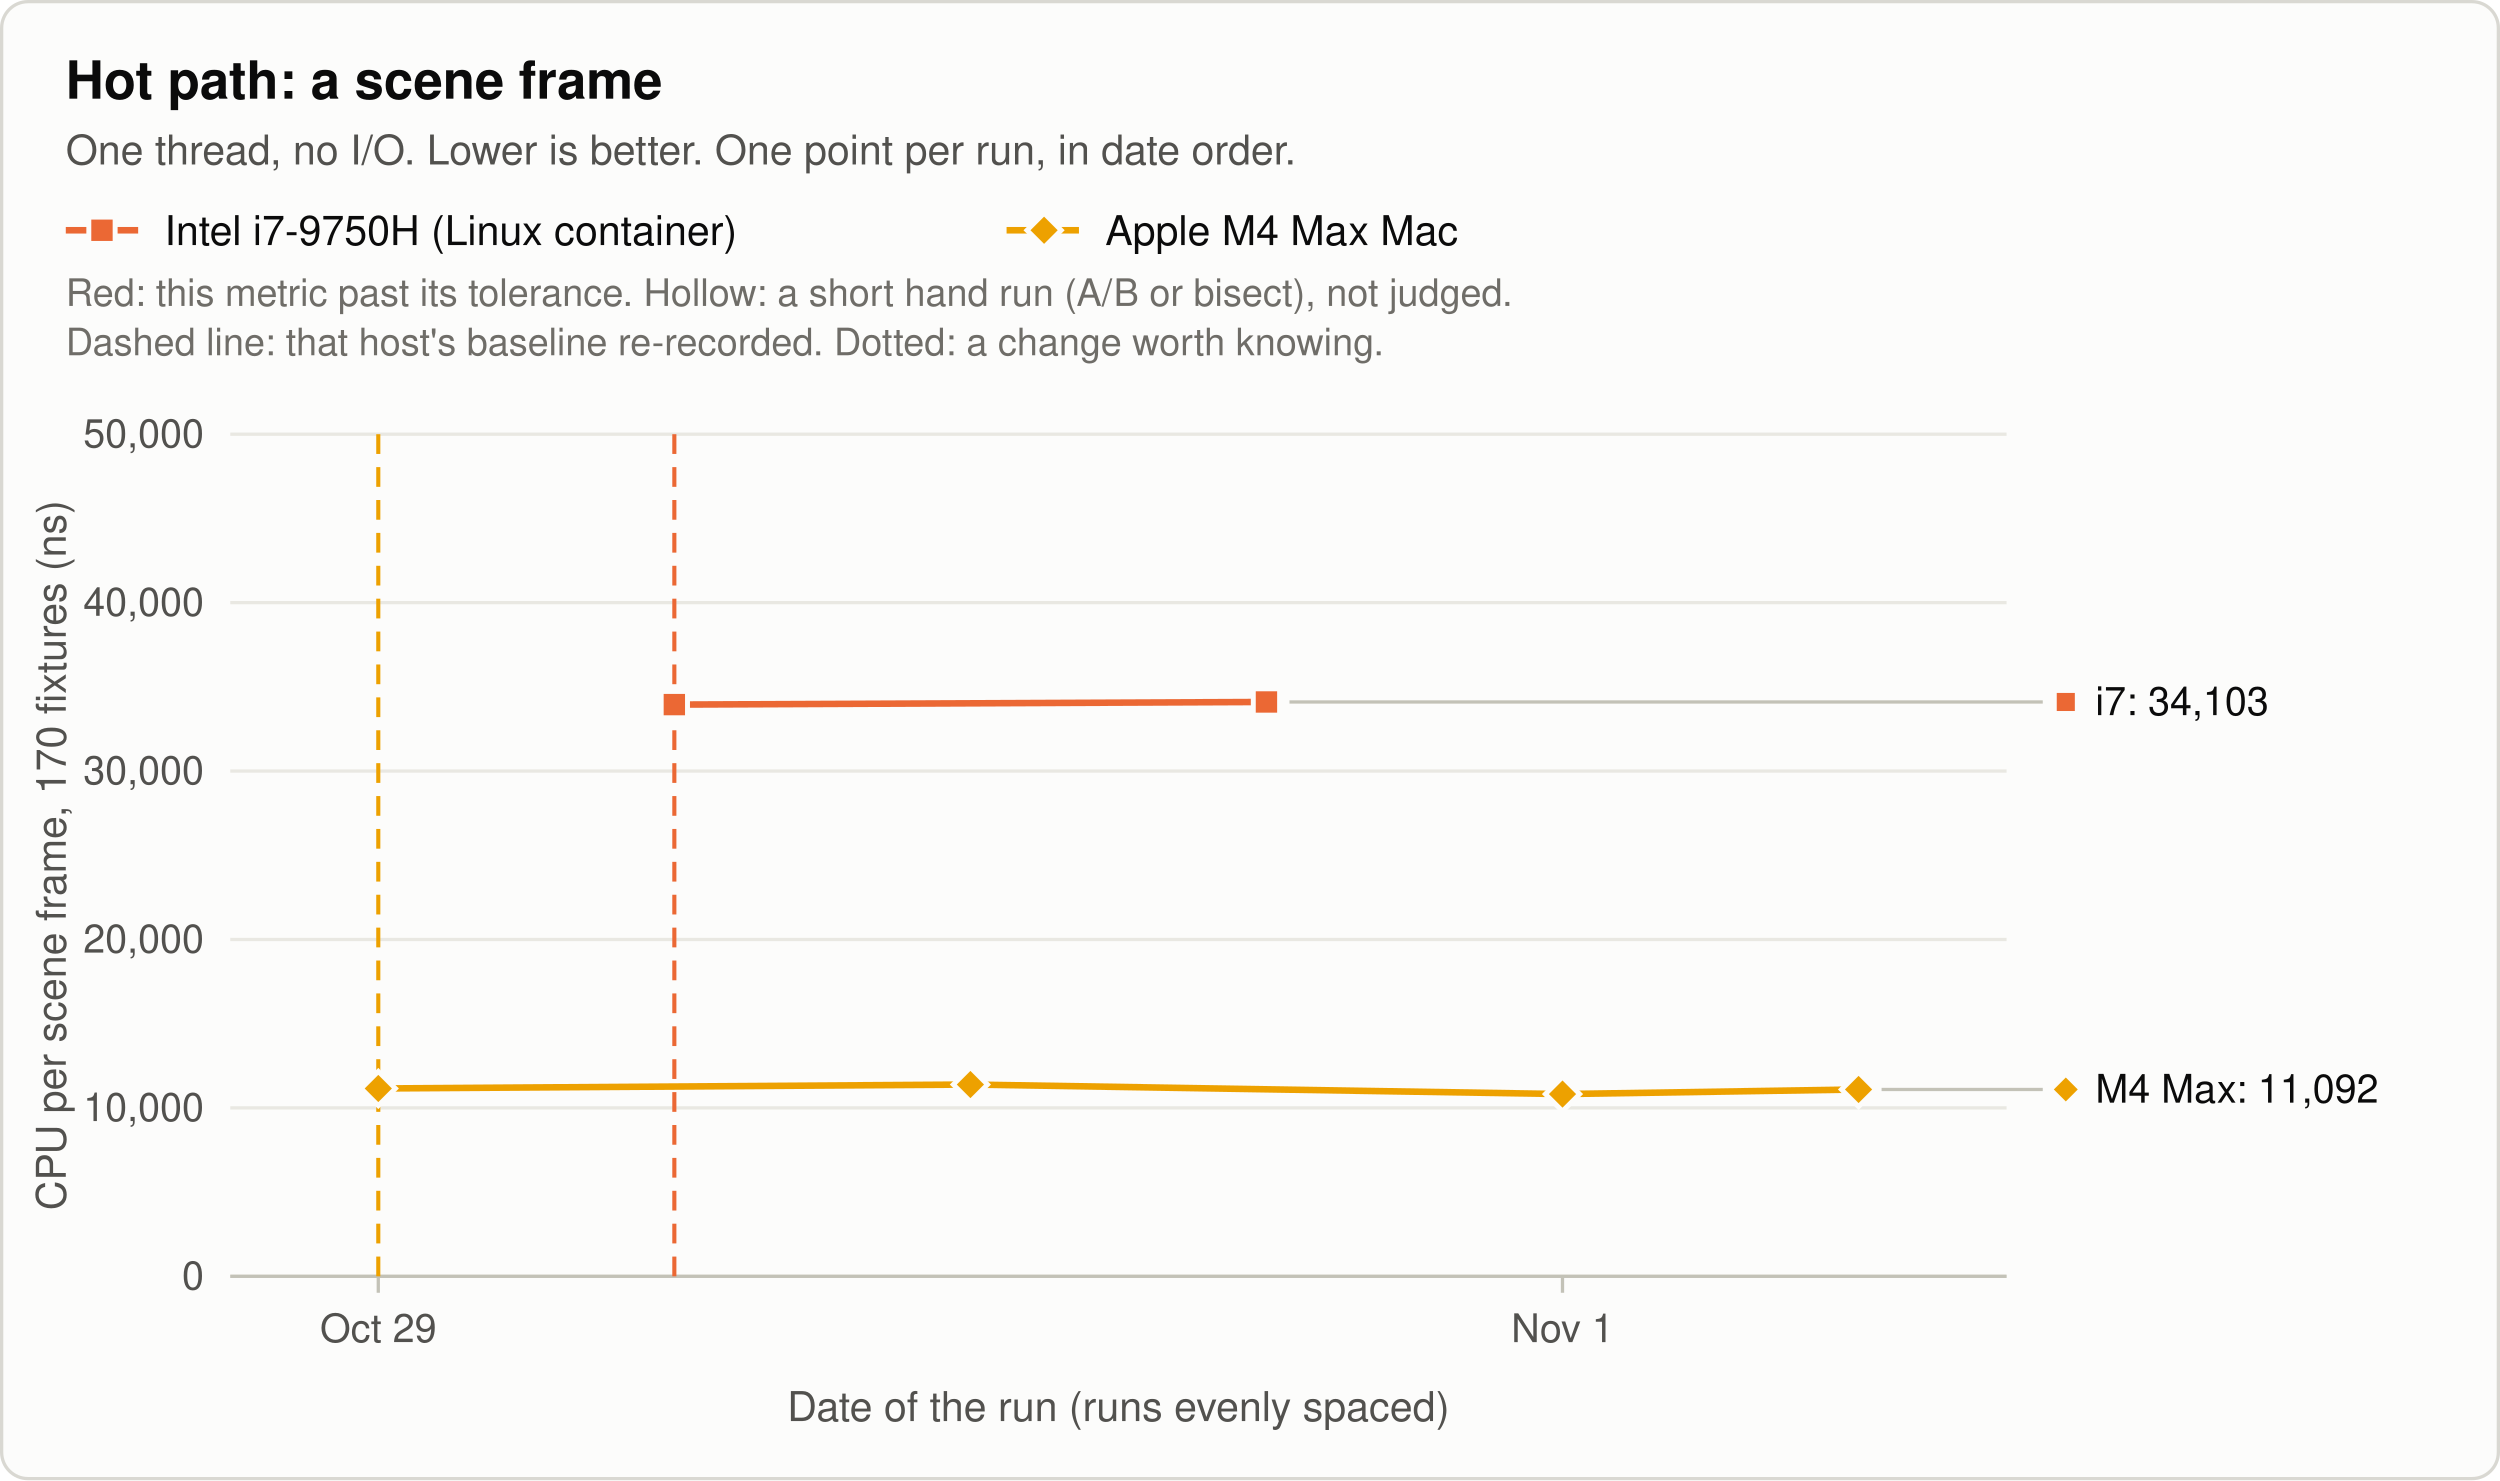
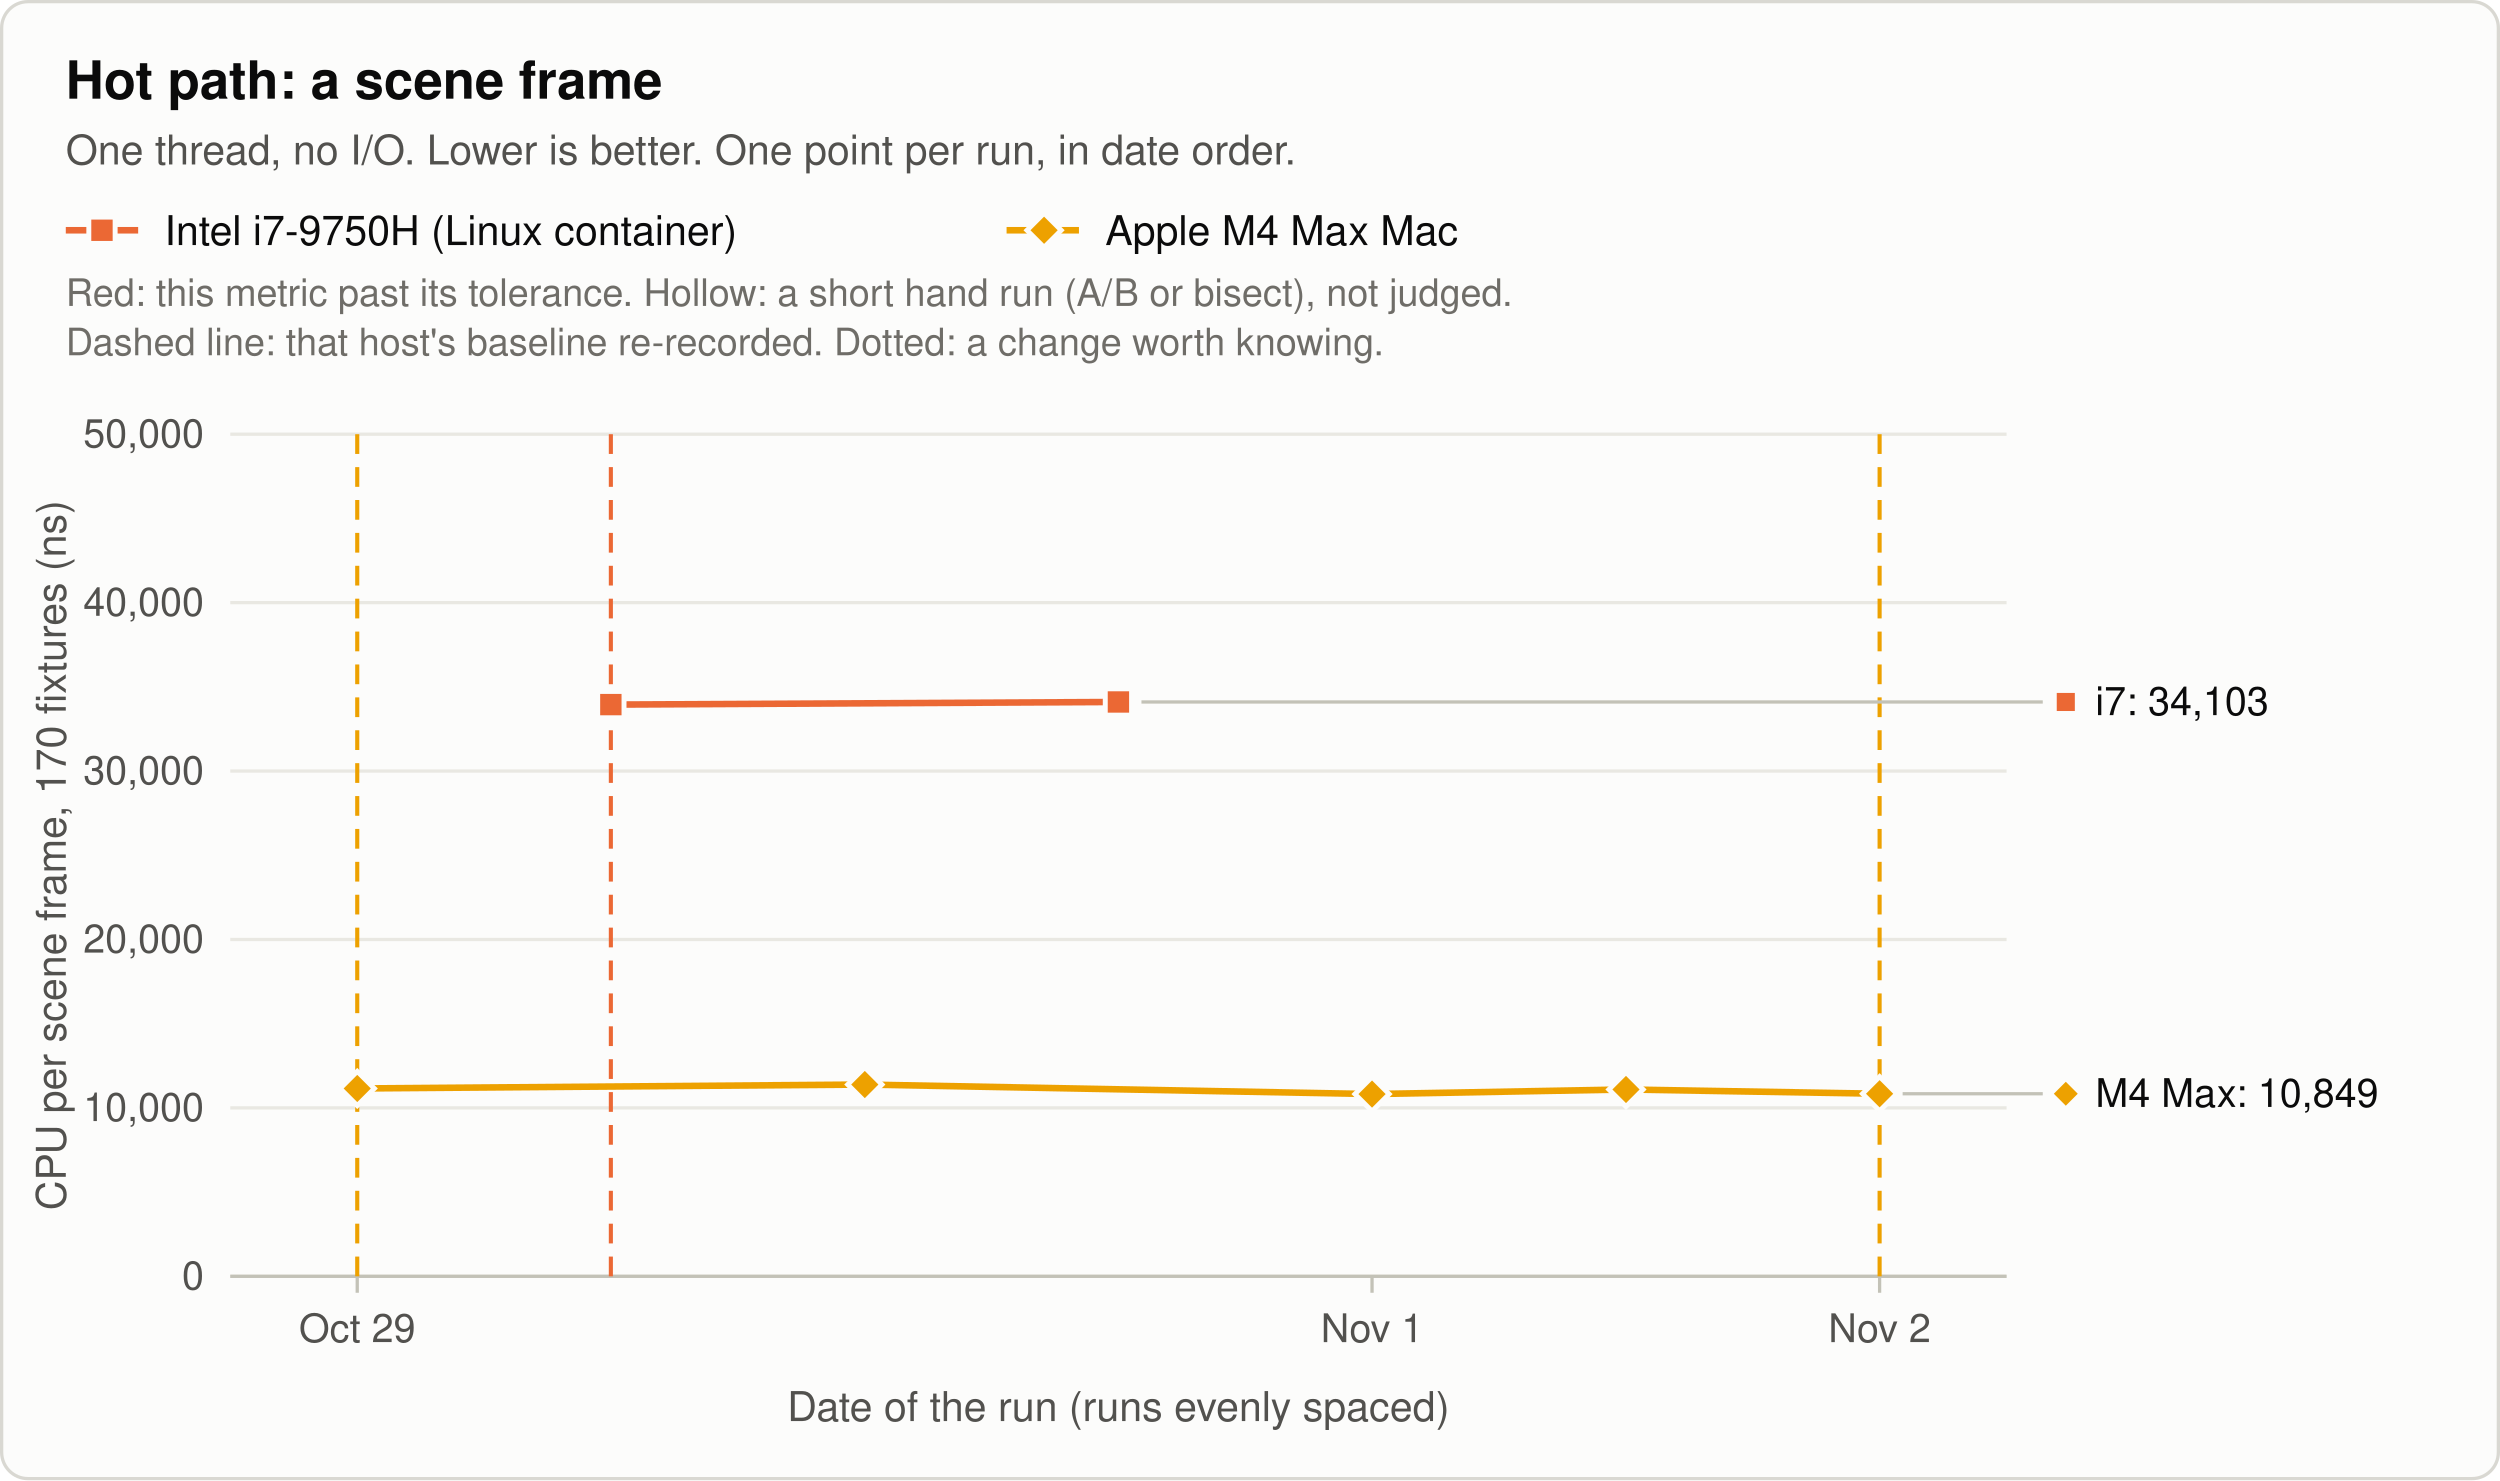
<svg xmlns="http://www.w3.org/2000/svg" width="760" height="450" viewBox="0 0 760 450" font-family="system-ui, -apple-system, 'Segoe UI', Helvetica, Arial, sans-serif" role="img" aria-labelledby="t d">
  <rect x="0.5" y="0.5" width="759" height="449" rx="8" fill="#fcfcfb" stroke="#d9d8d2" />
  <text x="20" y="30" font-size="16" font-weight="600" fill="#0b0b0b">Hot path: a scene frame</text>
  <text x="20" y="50" font-size="12.5" fill="#52514e">One thread, no I/O. Lower is better. One point per run, in date order.</text>
  <line x1="20" y1="70" x2="42" y2="70" stroke="#eb6834" stroke-width="2" />
  <rect x="27" y="66" width="8" height="8" fill="#eb6834" stroke="#fcfcfb" stroke-width="1.5" />
  <text x="50" y="74.5" font-size="12.5" fill="#0b0b0b">Intel i7-9750H (Linux container)</text>
  <line x1="306" y1="70" x2="328" y2="70" stroke="#eda100" stroke-width="2" />
  <polygon points="317.4,64.8 322.6,70 317.4,75.2 312.2,70" fill="#eda100" stroke="#fcfcfb" stroke-width="1.5" />
  <text x="336" y="74.5" font-size="12.5" fill="#0b0b0b">Apple M4 Max Mac</text>
  <text x="20" y="93" font-size="11.5" fill="#6f6d68">Red: this metric past its tolerance. Hollow: a short hand run (A/B or bisect), not judged.</text>
  <text x="20" y="108" font-size="11.5" fill="#6f6d68">Dashed line: that host's baseline re-recorded. Dotted: a change worth knowing.</text>
  <line x1="70" y1="388" x2="610" y2="388" stroke="#e9e8e2" stroke-width="1" />
  <text x="62" y="392" font-size="12" fill="#52514e" text-anchor="end">0</text>
  <line x1="70" y1="336.8" x2="610" y2="336.8" stroke="#e9e8e2" stroke-width="1" />
  <text x="62" y="340.8" font-size="12" fill="#52514e" text-anchor="end">10,000</text>
  <line x1="70" y1="285.6" x2="610" y2="285.6" stroke="#e9e8e2" stroke-width="1" />
  <text x="62" y="289.6" font-size="12" fill="#52514e" text-anchor="end">20,000</text>
  <line x1="70" y1="234.4" x2="610" y2="234.4" stroke="#e9e8e2" stroke-width="1" />
  <text x="62" y="238.4" font-size="12" fill="#52514e" text-anchor="end">30,000</text>
  <line x1="70" y1="183.2" x2="610" y2="183.2" stroke="#e9e8e2" stroke-width="1" />
  <text x="62" y="187.2" font-size="12" fill="#52514e" text-anchor="end">40,000</text>
  <line x1="70" y1="132" x2="610" y2="132" stroke="#e9e8e2" stroke-width="1" />
  <text x="62" y="136" font-size="12" fill="#52514e" text-anchor="end">50,000</text>
-   <line x1="115" y1="388" x2="115" y2="393" stroke="#c3c2b7" stroke-width="1" />
-   <text x="115" y="408" font-size="12" fill="#52514e" text-anchor="middle">Oct 29</text>
-   <line x1="475" y1="388" x2="475" y2="393" stroke="#c3c2b7" stroke-width="1" />
-   <text x="475" y="408" font-size="12" fill="#52514e" text-anchor="middle">Nov 1</text>
+   <line x1="108.6" y1="388" x2="108.6" y2="393" stroke="#c3c2b7" stroke-width="1" />
+   <text x="108.6" y="408" font-size="12" fill="#52514e" text-anchor="middle">Oct 29</text>
+   <line x1="417.1" y1="388" x2="417.1" y2="393" stroke="#c3c2b7" stroke-width="1" />
+   <text x="417.1" y="408" font-size="12" fill="#52514e" text-anchor="middle">Nov 1</text>
+   <line x1="571.4" y1="388" x2="571.4" y2="393" stroke="#c3c2b7" stroke-width="1" />
+   <text x="571.4" y="408" font-size="12" fill="#52514e" text-anchor="middle">Nov 2</text>
  <line x1="70" y1="388" x2="610" y2="388" stroke="#c3c2b7" stroke-width="1" />
  <text x="340" y="432" font-size="12.5" fill="#52514e" text-anchor="middle">Date of the run (runs evenly spaced)</text>
  <text transform="translate(20 260) rotate(-90)" font-size="12.5" fill="#52514e" text-anchor="middle">CPU per scene frame, 170 fixtures (ns)</text>
-   <line x1="115" y1="388" x2="115" y2="132" stroke="#eda100" stroke-width="1.25" stroke-dasharray="6 4" />
-   <line x1="205" y1="388" x2="205" y2="132" stroke="#eb6834" stroke-width="1.25" stroke-dasharray="6 4" />
-   <path d="M205 214.2 L385 213.4" fill="none" stroke="#eb6834" stroke-width="2" stroke-linejoin="round" />
-   <rect x="201" y="210.2" width="8" height="8" fill="#eb6834" stroke="#fcfcfb" stroke-width="1.5" />
-   <rect x="381" y="209.4" width="8" height="8" fill="#eb6834" stroke="#fcfcfb" stroke-width="1.5" />
-   <path d="M115 330.9 L295 329.7 L475 332.6 L565 331.2" fill="none" stroke="#eda100" stroke-width="2" stroke-linejoin="round" />
-   <polygon points="115,325.7 120.2,330.9 115,336.1 109.8,330.9" fill="#eda100" stroke="#fcfcfb" stroke-width="1.5" />
-   <polygon points="295,324.5 300.2,329.7 295,334.9 289.8,329.7" fill="#eda100" stroke="#fcfcfb" stroke-width="1.5" />
-   <polygon points="475,327.4 480.2,332.6 475,337.8 469.8,332.6" fill="#eda100" stroke="#fcfcfb" stroke-width="1.5" />
-   <polygon points="565,326 570.2,331.2 565,336.4 559.8,331.2" fill="#eda100" stroke="#fcfcfb" stroke-width="1.5" />
-   <line x1="392" y1="213.4" x2="621" y2="213.4" stroke="#c3c2b7" stroke-width="1" />
+   <line x1="108.6" y1="388" x2="108.6" y2="132" stroke="#eda100" stroke-width="1.25" stroke-dasharray="6 4" />
+   <line x1="185.7" y1="388" x2="185.7" y2="132" stroke="#eb6834" stroke-width="1.25" stroke-dasharray="6 4" />
+   <line x1="571.4" y1="388" x2="571.4" y2="132" stroke="#eda100" stroke-width="1.25" stroke-dasharray="6 4" />
+   <path d="M185.7 214.2 L340 213.4" fill="none" stroke="#eb6834" stroke-width="2" stroke-linejoin="round" />
+   <rect x="181.7" y="210.2" width="8" height="8" fill="#eb6834" stroke="#fcfcfb" stroke-width="1.5" />
+   <rect x="336" y="209.4" width="8" height="8" fill="#eb6834" stroke="#fcfcfb" stroke-width="1.5" />
+   <path d="M108.6 330.9 L262.9 329.7 L417.1 332.6 L494.3 331.2 L571.4 332.5" fill="none" stroke="#eda100" stroke-width="2" stroke-linejoin="round" />
+   <polygon points="108.6,325.7 113.8,330.9 108.6,336.1 103.4,330.9" fill="#eda100" stroke="#fcfcfb" stroke-width="1.5" />
+   <polygon points="262.9,324.5 268.1,329.7 262.9,334.9 257.7,329.7" fill="#eda100" stroke="#fcfcfb" stroke-width="1.5" />
+   <polygon points="417.1,327.4 422.3,332.6 417.1,337.8 411.9,332.6" fill="#eda100" stroke="#fcfcfb" stroke-width="1.5" />
+   <polygon points="494.3,326 499.5,331.2 494.3,336.4 489.1,331.2" fill="#eda100" stroke="#fcfcfb" stroke-width="1.5" />
+   <polygon points="571.4,327.3 576.6,332.5 571.4,337.7 566.2,332.5" fill="#eda100" stroke="#fcfcfb" stroke-width="1.5" />
+   <line x1="347" y1="213.4" x2="621" y2="213.4" stroke="#c3c2b7" stroke-width="1" />
  <rect x="624.5" y="209.9" width="7" height="7" fill="#eb6834" stroke="#fcfcfb" stroke-width="1.5" />
  <text x="637" y="217.4" font-size="12" fill="#0b0b0b">i7: 34,103</text>
-   <line x1="572" y1="331.2" x2="621" y2="331.2" stroke="#c3c2b7" stroke-width="1" />
-   <polygon points="628,326.5 632.7,331.2 628,335.9 623.3,331.2" fill="#eda100" stroke="#fcfcfb" stroke-width="1.5" />
-   <text x="637" y="335.2" font-size="12" fill="#0b0b0b">M4 Max: 11,092</text>
+   <line x1="578.4" y1="332.5" x2="621" y2="332.5" stroke="#c3c2b7" stroke-width="1" />
+   <polygon points="628,327.8 632.7,332.5 628,337.2 623.3,332.5" fill="#eda100" stroke="#fcfcfb" stroke-width="1.5" />
+   <text x="637" y="336.5" font-size="12" fill="#0b0b0b">M4 Max: 10,849</text>
</svg>
